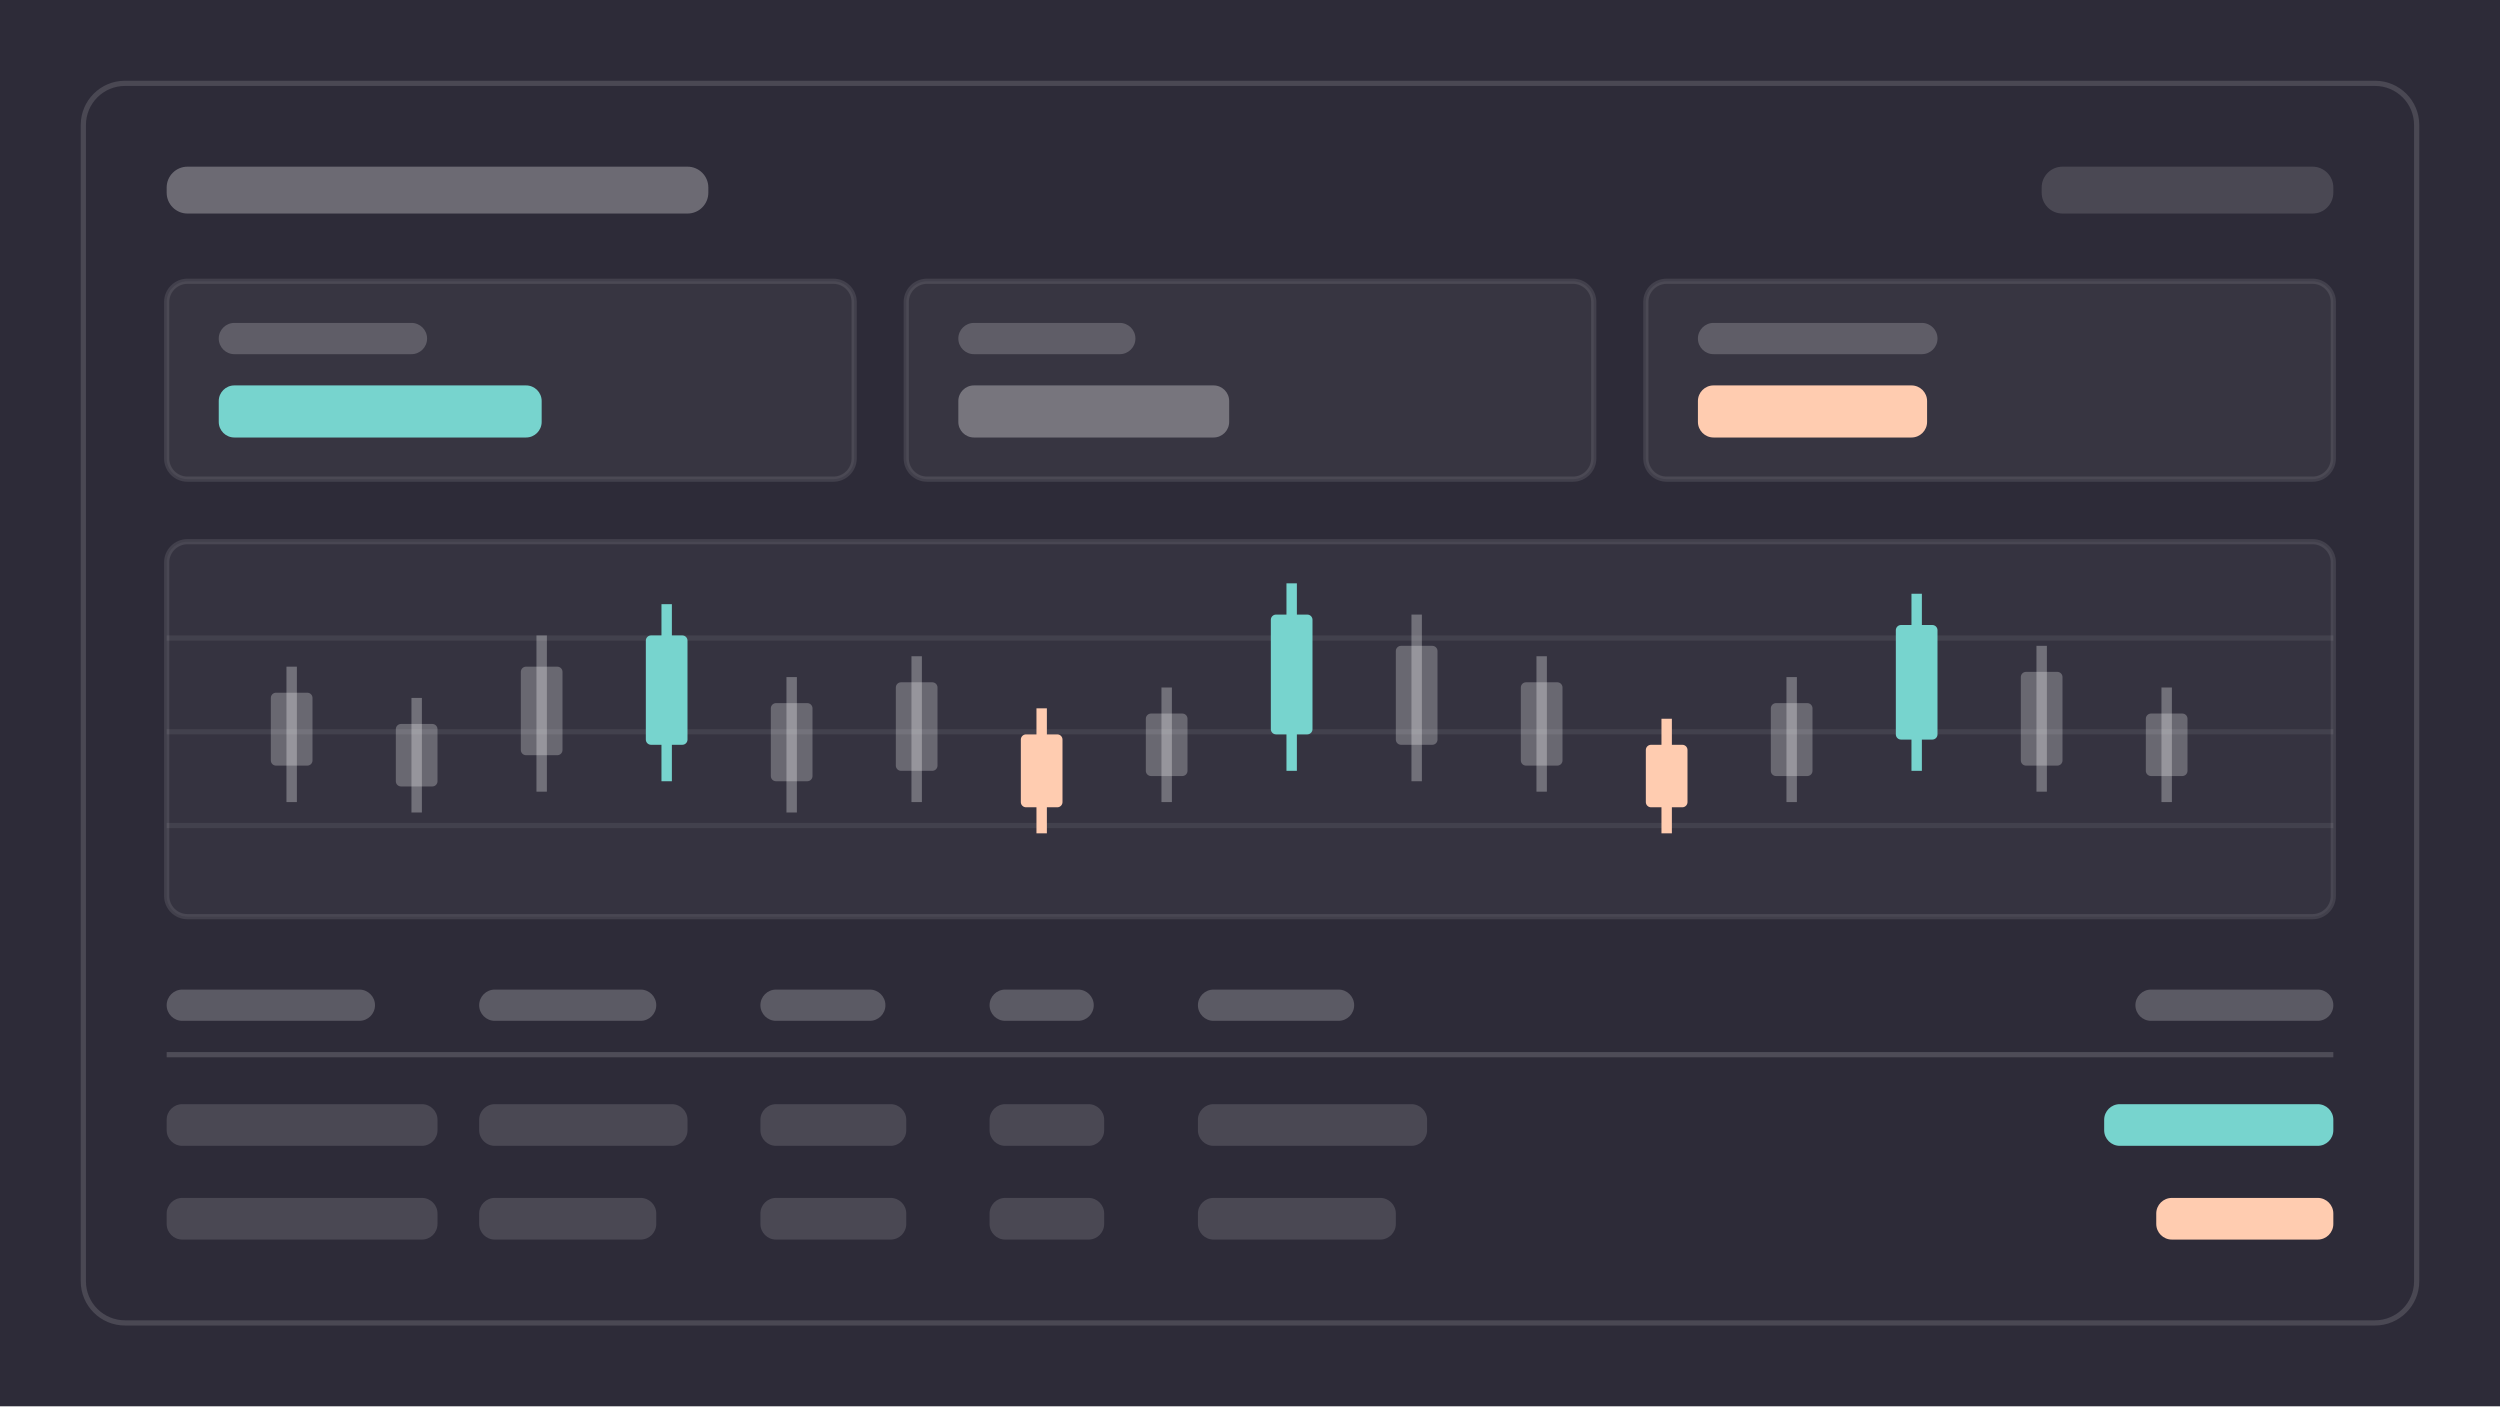
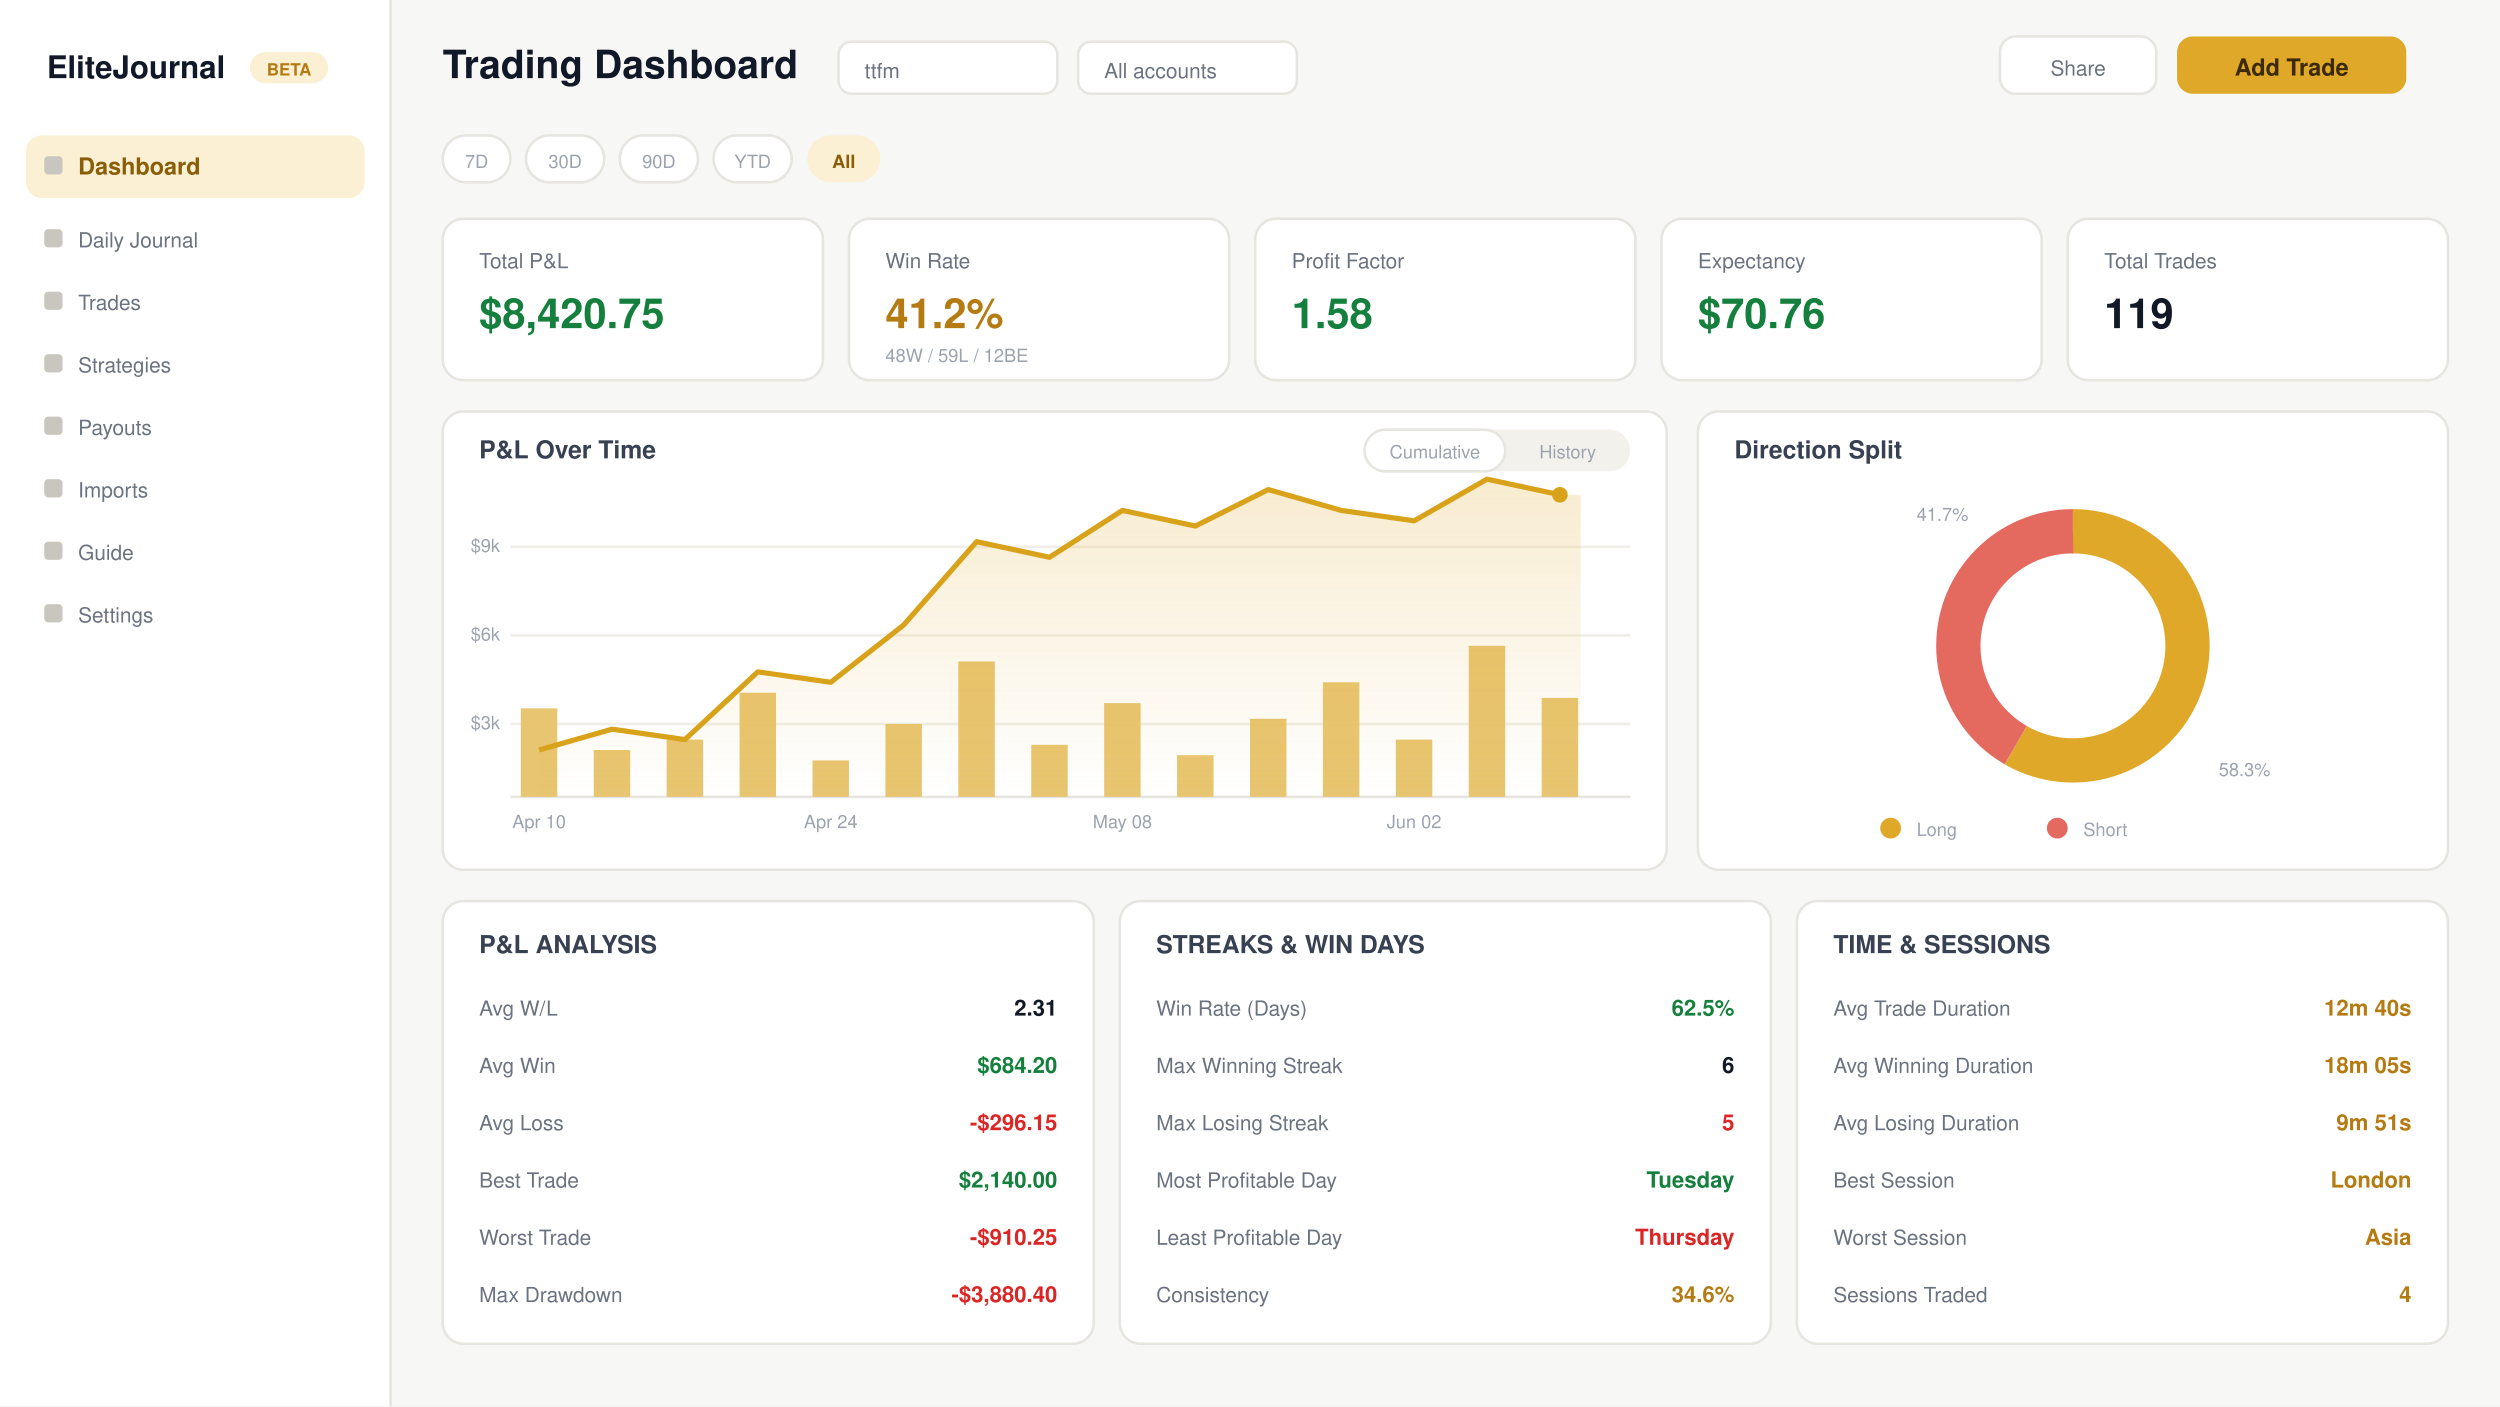
- <svg xmlns="http://www.w3.org/2000/svg" viewBox="0 0 480 270" role="img" aria-labelledby="ej-title">
-   <rect width="480" height="270" fill="#2D2B38" />
-   <rect x="16" y="16" width="448" height="238" rx="8" fill="none" stroke="#FFFFFF" stroke-opacity="0.14" />
-   <rect x="32" y="32" width="104" height="9" rx="4" fill="#FFFFFF" fill-opacity="0.30" />
-   <rect x="392" y="32" width="56" height="9" rx="4" fill="#FFFFFF" fill-opacity="0.14" />
-   <g>
-     <rect x="32" y="54" width="132" height="38" rx="4" fill="#FFFFFF" fill-opacity="0.05" stroke="#FFFFFF" stroke-opacity="0.10" />
-     <rect x="42" y="62" width="40" height="6" rx="3" fill="#FFFFFF" fill-opacity="0.20" />
-     <rect x="42" y="74" width="62" height="10" rx="3" fill="#77D4CE" />
-     <rect x="174" y="54" width="132" height="38" rx="4" fill="#FFFFFF" fill-opacity="0.05" stroke="#FFFFFF" stroke-opacity="0.10" />
-     <rect x="184" y="62" width="34" height="6" rx="3" fill="#FFFFFF" fill-opacity="0.20" />
-     <rect x="184" y="74" width="52" height="10" rx="3" fill="#FFFFFF" fill-opacity="0.32" />
-     <rect x="316" y="54" width="132" height="38" rx="4" fill="#FFFFFF" fill-opacity="0.05" stroke="#FFFFFF" stroke-opacity="0.10" />
-     <rect x="326" y="62" width="46" height="6" rx="3" fill="#FFFFFF" fill-opacity="0.20" />
-     <rect x="326" y="74" width="44" height="10" rx="3" fill="#FFCCB0" />
-   </g>
-   <g>
-     <rect x="32" y="104" width="416" height="72" rx="4" fill="#FFFFFF" fill-opacity="0.04" stroke="#FFFFFF" stroke-opacity="0.10" />
-     <g stroke="#FFFFFF" stroke-opacity="0.07" stroke-width="1">
-       <path d="M32 122.5h416M32 140.5h416M32 158.5h416" />
-     </g>
-     <g stroke-width="2">
-       <g stroke="#FFFFFF" stroke-opacity="0.30">
-         <path d="M56 128v26M80 134v22M104 122v30M152 130v26M176 126v28M224 132v22M272 118v32M296 126v26M344 130v24M392 124v28M416 132v22" />
-       </g>
-       <g stroke="#77D4CE">
-         <path d="M128 116v34M248 112v36M368 114v34" />
-       </g>
-       <g stroke="#FFCCB0">
-         <path d="M200 136v24M320 138v22" />
-       </g>
-     </g>
-     <g>
-       <rect x="52" y="133" width="8" height="14" rx="1" fill="#FFFFFF" fill-opacity="0.26" />
-       <rect x="76" y="139" width="8" height="12" rx="1" fill="#FFFFFF" fill-opacity="0.26" />
-       <rect x="100" y="128" width="8" height="17" rx="1" fill="#FFFFFF" fill-opacity="0.26" />
-       <rect x="124" y="122" width="8" height="21" rx="1" fill="#77D4CE" />
-       <rect x="148" y="135" width="8" height="15" rx="1" fill="#FFFFFF" fill-opacity="0.26" />
-       <rect x="172" y="131" width="8" height="17" rx="1" fill="#FFFFFF" fill-opacity="0.26" />
-       <rect x="196" y="141" width="8" height="14" rx="1" fill="#FFCCB0" />
-       <rect x="220" y="137" width="8" height="12" rx="1" fill="#FFFFFF" fill-opacity="0.26" />
-       <rect x="244" y="118" width="8" height="23" rx="1" fill="#77D4CE" />
-       <rect x="268" y="124" width="8" height="19" rx="1" fill="#FFFFFF" fill-opacity="0.26" />
-       <rect x="292" y="131" width="8" height="16" rx="1" fill="#FFFFFF" fill-opacity="0.26" />
-       <rect x="316" y="143" width="8" height="12" rx="1" fill="#FFCCB0" />
-       <rect x="340" y="135" width="8" height="14" rx="1" fill="#FFFFFF" fill-opacity="0.26" />
-       <rect x="364" y="120" width="8" height="22" rx="1" fill="#77D4CE" />
-       <rect x="388" y="129" width="8" height="18" rx="1" fill="#FFFFFF" fill-opacity="0.26" />
-       <rect x="412" y="137" width="8" height="12" rx="1" fill="#FFFFFF" fill-opacity="0.26" />
-     </g>
-   </g>
-   <g>
-     <g fill="#FFFFFF" fill-opacity="0.22">
-       <rect x="32" y="190" width="40" height="6" rx="3" />
-       <rect x="92" y="190" width="34" height="6" rx="3" />
-       <rect x="146" y="190" width="24" height="6" rx="3" />
-       <rect x="190" y="190" width="20" height="6" rx="3" />
-       <rect x="230" y="190" width="30" height="6" rx="3" />
-       <rect x="410" y="190" width="38" height="6" rx="3" />
-     </g>
-     <line x1="32" y1="202.5" x2="448" y2="202.5" stroke="#FFFFFF" stroke-opacity="0.16" />
-     <g fill="#FFFFFF" fill-opacity="0.14">
-       <rect x="32" y="212" width="52" height="8" rx="3" />
-       <rect x="92" y="212" width="40" height="8" rx="3" />
-       <rect x="146" y="212" width="28" height="8" rx="3" />
-       <rect x="190" y="212" width="22" height="8" rx="3" />
-       <rect x="230" y="212" width="44" height="8" rx="3" />
-       <rect x="32" y="230" width="52" height="8" rx="3" />
-       <rect x="92" y="230" width="34" height="8" rx="3" />
-       <rect x="146" y="230" width="28" height="8" rx="3" />
-       <rect x="190" y="230" width="22" height="8" rx="3" />
-       <rect x="230" y="230" width="38" height="8" rx="3" />
-     </g>
-     <rect x="404" y="212" width="44" height="8" rx="3" fill="#77D4CE" />
-     <rect x="414" y="230" width="34" height="8" rx="3" fill="#FFCCB0" />
+ <svg xmlns="http://www.w3.org/2000/svg" viewBox="0 0 960 540" role="img" aria-labelledby="ej-title">
+   <defs>
+     <linearGradient id="ejFill" x1="0" y1="0" x2="0" y2="1">
+       <stop offset="0" stop-color="#E0A828" stop-opacity="0.22" />
+       <stop offset="1" stop-color="#E0A828" stop-opacity="0" />
+     </linearGradient>
+     <style>
+       .s  { font-family:"Helvetica Neue",Helvetica,Arial,sans-serif; }
+       .lbl{ font-size:8px;   fill:#6B7280; }
+       .cap{ font-size:9.5px; fill:#374151; font-weight:600; }
+       .val{ font-size:16px;  fill:#111827; font-weight:700; }
+       .up { fill:#15803D; } .dn { fill:#DC2626; } .go { fill:#B47B12; }
+       .tick{ font-size:7px; fill:#9CA3AF; }
+     </style>
+   </defs>
+   <rect width="960" height="540" fill="#F7F7F5" />
+   <rect x="0" y="0" width="150" height="540" fill="#FFFFFF" />
+   <line x1="150" y1="0" x2="150" y2="540" stroke="#E7E5E0" />
+   <g class="s">
+     <text x="18" y="30" font-size="12" font-weight="700" fill="#111827">EliteJournal</text>
+     <rect x="96" y="20" width="30" height="12" rx="6" fill="#FBEFD4" />
+     <text x="111" y="29" font-size="6.5" font-weight="700" fill="#B47B12" text-anchor="middle">BETA</text>
+     <rect x="10" y="52" width="130" height="24" rx="6" fill="#FBEFD4" />
+     <text x="30" y="67" font-size="9" font-weight="600" fill="#8A5D07">Dashboard</text>
+     <text x="30" y="95" class="lbl">Daily Journal</text>
+     <text x="30" y="119" class="lbl">Trades</text>
+     <text x="30" y="143" class="lbl">Strategies</text>
+     <text x="30" y="167" class="lbl">Payouts</text>
+     <text x="30" y="191" class="lbl">Imports</text>
+     <text x="30" y="215" class="lbl">Guide</text>
+     <text x="30" y="239" class="lbl">Settings</text>
+     <g fill="#C9C6BF">
+       <rect x="17" y="60" width="7" height="7" rx="1.5" />
+       <rect x="17" y="88" width="7" height="7" rx="1.5" />
+       <rect x="17" y="112" width="7" height="7" rx="1.5" />
+       <rect x="17" y="136" width="7" height="7" rx="1.5" />
+       <rect x="17" y="160" width="7" height="7" rx="1.5" />
+       <rect x="17" y="184" width="7" height="7" rx="1.5" />
+       <rect x="17" y="208" width="7" height="7" rx="1.5" />
+       <rect x="17" y="232" width="7" height="7" rx="1.5" />
+     </g>
+   </g>
+   <g class="s">
+     <text x="170" y="30" font-size="15" font-weight="700" fill="#111827">Trading Dashboard</text>
+     <rect x="322" y="16" width="84" height="20" rx="5" fill="#FFFFFF" stroke="#E7E5E0" />
+     <text x="332" y="30" class="lbl">ttfm</text>
+     <rect x="414" y="16" width="84" height="20" rx="5" fill="#FFFFFF" stroke="#E7E5E0" />
+     <text x="424" y="30" class="lbl">All accounts</text>
+     <rect x="768" y="14" width="60" height="22" rx="6" fill="#FFFFFF" stroke="#E7E5E0" />
+     <text x="798" y="29" class="lbl" text-anchor="middle">Share</text>
+     <rect x="836" y="14" width="88" height="22" rx="6" fill="#E0A828" />
+     <text x="880" y="29" font-size="9" font-weight="700" fill="#3B2A05" text-anchor="middle">Add Trade</text>
+   </g>
+   <g class="s">
+     <rect x="170" y="52" width="26" height="18" rx="9" fill="#FFFFFF" stroke="#E7E5E0" />
+     <text x="183" y="64.5" class="tick" text-anchor="middle">7D</text>
+     <rect x="202" y="52" width="30" height="18" rx="9" fill="#FFFFFF" stroke="#E7E5E0" />
+     <text x="217" y="64.5" class="tick" text-anchor="middle">30D</text>
+     <rect x="238" y="52" width="30" height="18" rx="9" fill="#FFFFFF" stroke="#E7E5E0" />
+     <text x="253" y="64.5" class="tick" text-anchor="middle">90D</text>
+     <rect x="274" y="52" width="30" height="18" rx="9" fill="#FFFFFF" stroke="#E7E5E0" />
+     <text x="289" y="64.5" class="tick" text-anchor="middle">YTD</text>
+     <rect x="310" y="52" width="28" height="18" rx="9" fill="#FBEFD4" />
+     <text x="324" y="64.5" font-size="7" font-weight="700" fill="#8A5D07" text-anchor="middle">All</text>
+   </g>
+   <g class="s">
+     <g>
+       <rect x="170" y="84" width="146" height="62" rx="8" fill="#FFFFFF" stroke="#E7E5E0" />
+       <text x="184" y="103" class="lbl">Total P&amp;L</text>
+       <text x="184" y="126" class="val up">$8,420.75</text>
+     </g>
+     <g>
+       <rect x="326" y="84" width="146" height="62" rx="8" fill="#FFFFFF" stroke="#E7E5E0" />
+       <text x="340" y="103" class="lbl">Win Rate</text>
+       <text x="340" y="126" class="val go">41.2%</text>
+       <text x="340" y="139" class="tick">48W / 59L / 12BE</text>
+     </g>
+     <g>
+       <rect x="482" y="84" width="146" height="62" rx="8" fill="#FFFFFF" stroke="#E7E5E0" />
+       <text x="496" y="103" class="lbl">Profit Factor</text>
+       <text x="496" y="126" class="val up">1.58</text>
+     </g>
+     <g>
+       <rect x="638" y="84" width="146" height="62" rx="8" fill="#FFFFFF" stroke="#E7E5E0" />
+       <text x="652" y="103" class="lbl">Expectancy</text>
+       <text x="652" y="126" class="val up">$70.76</text>
+     </g>
+     <g>
+       <rect x="794" y="84" width="146" height="62" rx="8" fill="#FFFFFF" stroke="#E7E5E0" />
+       <text x="808" y="103" class="lbl">Total Trades</text>
+       <text x="808" y="126" class="val">119</text>
+     </g>
+   </g>
+   <g class="s">
+     <rect x="170" y="158" width="470" height="176" rx="8" fill="#FFFFFF" stroke="#E7E5E0" />
+     <text x="184" y="176" class="cap">P&amp;L Over Time</text>
+     <rect x="524" y="165" width="102" height="16" rx="8" fill="#F3F1EC" />
+     <rect x="524" y="165" width="54" height="16" rx="8" fill="#FFFFFF" stroke="#E7E5E0" />
+     <text x="551" y="176" class="tick" text-anchor="middle">Cumulative</text>
+     <text x="602" y="176" class="tick" text-anchor="middle">History</text>
+     <g stroke="#F0EEE9">
+       <path d="M196 210h430M196 244h430M196 278h430" />
+     </g>
+     <line x1="196" y1="306" x2="626" y2="306" stroke="#E7E5E0" />
+     <g fill="#E8C570">
+       <rect x="200" y="272" width="14" height="34" />
+       <rect x="228" y="288" width="14" height="18" />
+       <rect x="256" y="284" width="14" height="22" />
+       <rect x="284" y="266" width="14" height="40" />
+       <rect x="312" y="292" width="14" height="14" />
+       <rect x="340" y="278" width="14" height="28" />
+       <rect x="368" y="254" width="14" height="52" />
+       <rect x="396" y="286" width="14" height="20" />
+       <rect x="424" y="270" width="14" height="36" />
+       <rect x="452" y="290" width="14" height="16" />
+       <rect x="480" y="276" width="14" height="30" />
+       <rect x="508" y="262" width="14" height="44" />
+       <rect x="536" y="284" width="14" height="22" />
+       <rect x="564" y="248" width="14" height="58" />
+       <rect x="592" y="268" width="14" height="38" />
+     </g>
+     <path d="M207 288 L235 280 L263 284 L291 258 L319 262 L347 240 L375 208 L403 214              L431 196 L459 202 L487 188 L515 196 L543 200 L571 184 L599 190 L607 190 L607 306 L207 306 Z" fill="url(#ejFill)" />
+     <polyline points="207,288 235,280 263,284 291,258 319,262 347,240 375,208 403,214 431,196 459,202 487,188 515,196 543,200 571,184 599,190" fill="none" stroke="#D9A21B" stroke-width="2" stroke-linejoin="round" />
+     <circle cx="599" cy="190" r="3" fill="#D9A21B" />
+     <g class="tick">
+       <text x="207" y="318" text-anchor="middle">Apr 10</text>
+       <text x="319" y="318" text-anchor="middle">Apr 24</text>
+       <text x="431" y="318" text-anchor="middle">May 08</text>
+       <text x="543" y="318" text-anchor="middle">Jun 02</text>
+     </g>
+     <g class="tick" text-anchor="end">
+       <text x="192" y="212">$9k</text>
+       <text x="192" y="246">$6k</text>
+       <text x="192" y="280">$3k</text>
+     </g>
+   </g>
+   <g class="s">
+     <rect x="652" y="158" width="288" height="176" rx="8" fill="#FFFFFF" stroke="#E7E5E0" />
+     <text x="666" y="176" class="cap">Direction Split</text>
+     <g transform="translate(796,248)">
+       <circle r="44" fill="none" stroke="#E0A828" stroke-width="17" stroke-dasharray="161.2 115.3" transform="rotate(-90)" />
+       <circle r="44" fill="none" stroke="#E4695F" stroke-width="17" stroke-dasharray="115.3 161.2" stroke-dashoffset="-161.2" transform="rotate(-90)" />
+     </g>
+     <text x="736" y="200" class="tick" fill="#6B7280">41.7%</text>
+     <text x="852" y="298" class="tick" fill="#6B7280">58.3%</text>
+     <circle cx="726" cy="318" r="4" fill="#E0A828" />
+     <text x="736" y="321" class="tick">Long</text>
+     <circle cx="790" cy="318" r="4" fill="#E4695F" />
+     <text x="800" y="321" class="tick">Short</text>
+   </g>
+   <g class="s">
+     <rect x="170" y="346" width="250" height="170" rx="8" fill="#FFFFFF" stroke="#E7E5E0" />
+     <text x="184" y="366" class="cap">P&amp;L ANALYSIS</text>
+     <g class="lbl">
+       <text x="184" y="390">Avg W/L</text>
+       <text x="184" y="412">Avg Win</text>
+       <text x="184" y="434">Avg Loss</text>
+       <text x="184" y="456">Best Trade</text>
+       <text x="184" y="478">Worst Trade</text>
+       <text x="184" y="500">Max Drawdown</text>
+     </g>
+     <g font-size="8.5" font-weight="600" text-anchor="end">
+       <text x="406" y="390" fill="#111827">2.31</text>
+       <text x="406" y="412" class="up">$684.20</text>
+       <text x="406" y="434" class="dn">-$296.15</text>
+       <text x="406" y="456" class="up">$2,140.00</text>
+       <text x="406" y="478" class="dn">-$910.25</text>
+       <text x="406" y="500" class="dn">-$3,880.40</text>
+     </g>
+     <rect x="430" y="346" width="250" height="170" rx="8" fill="#FFFFFF" stroke="#E7E5E0" />
+     <text x="444" y="366" class="cap">STREAKS &amp; WIN DAYS</text>
+     <g class="lbl">
+       <text x="444" y="390">Win Rate (Days)</text>
+       <text x="444" y="412">Max Winning Streak</text>
+       <text x="444" y="434">Max Losing Streak</text>
+       <text x="444" y="456">Most Profitable Day</text>
+       <text x="444" y="478">Least Profitable Day</text>
+       <text x="444" y="500">Consistency</text>
+     </g>
+     <g font-size="8.5" font-weight="600" text-anchor="end">
+       <text x="666" y="390" class="up">62.5%</text>
+       <text x="666" y="412" fill="#111827">6</text>
+       <text x="666" y="434" class="dn">5</text>
+       <text x="666" y="456" class="up">Tuesday</text>
+       <text x="666" y="478" class="dn">Thursday</text>
+       <text x="666" y="500" class="go">34.6%</text>
+     </g>
+     <rect x="690" y="346" width="250" height="170" rx="8" fill="#FFFFFF" stroke="#E7E5E0" />
+     <text x="704" y="366" class="cap">TIME &amp; SESSIONS</text>
+     <g class="lbl">
+       <text x="704" y="390">Avg Trade Duration</text>
+       <text x="704" y="412">Avg Winning Duration</text>
+       <text x="704" y="434">Avg Losing Duration</text>
+       <text x="704" y="456">Best Session</text>
+       <text x="704" y="478">Worst Session</text>
+       <text x="704" y="500">Sessions Traded</text>
+     </g>
+     <g font-size="8.5" font-weight="600" text-anchor="end" class="go">
+       <text x="926" y="390">12m 40s</text>
+       <text x="926" y="412">18m 05s</text>
+       <text x="926" y="434">9m 51s</text>
+       <text x="926" y="456">London</text>
+       <text x="926" y="478">Asia</text>
+       <text x="926" y="500">4</text>
+     </g>
  </g>
</svg>
